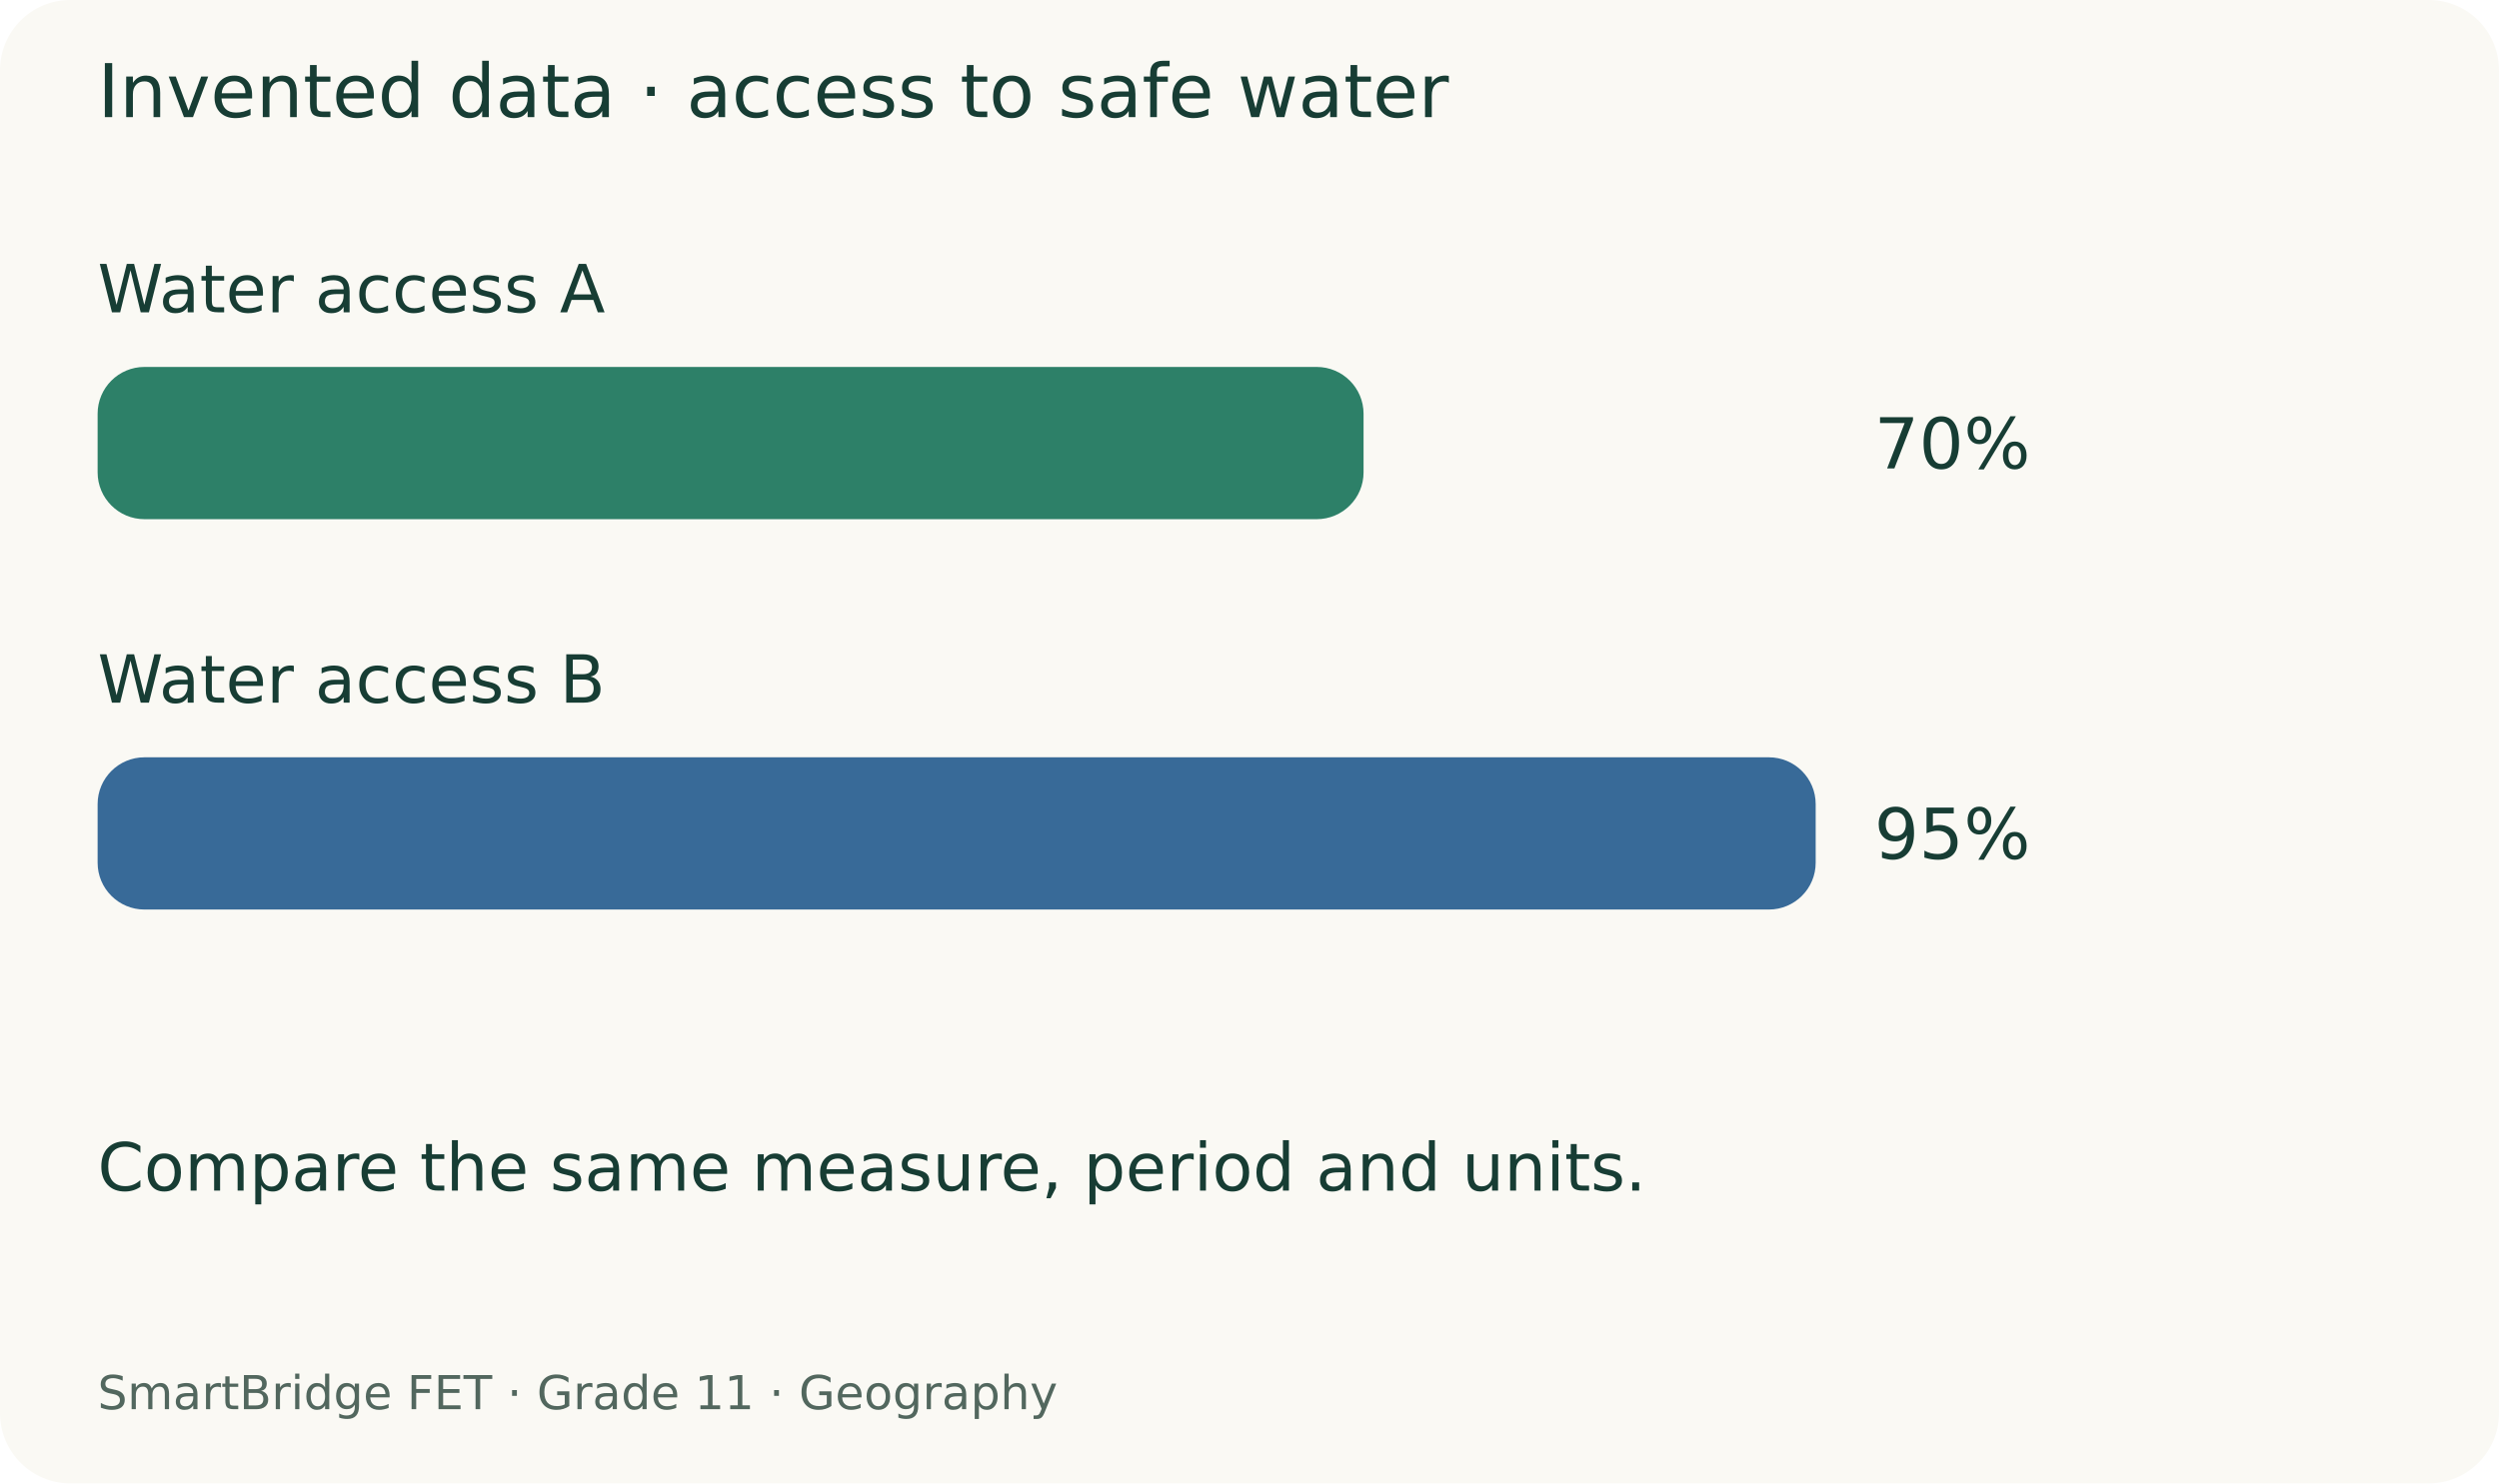
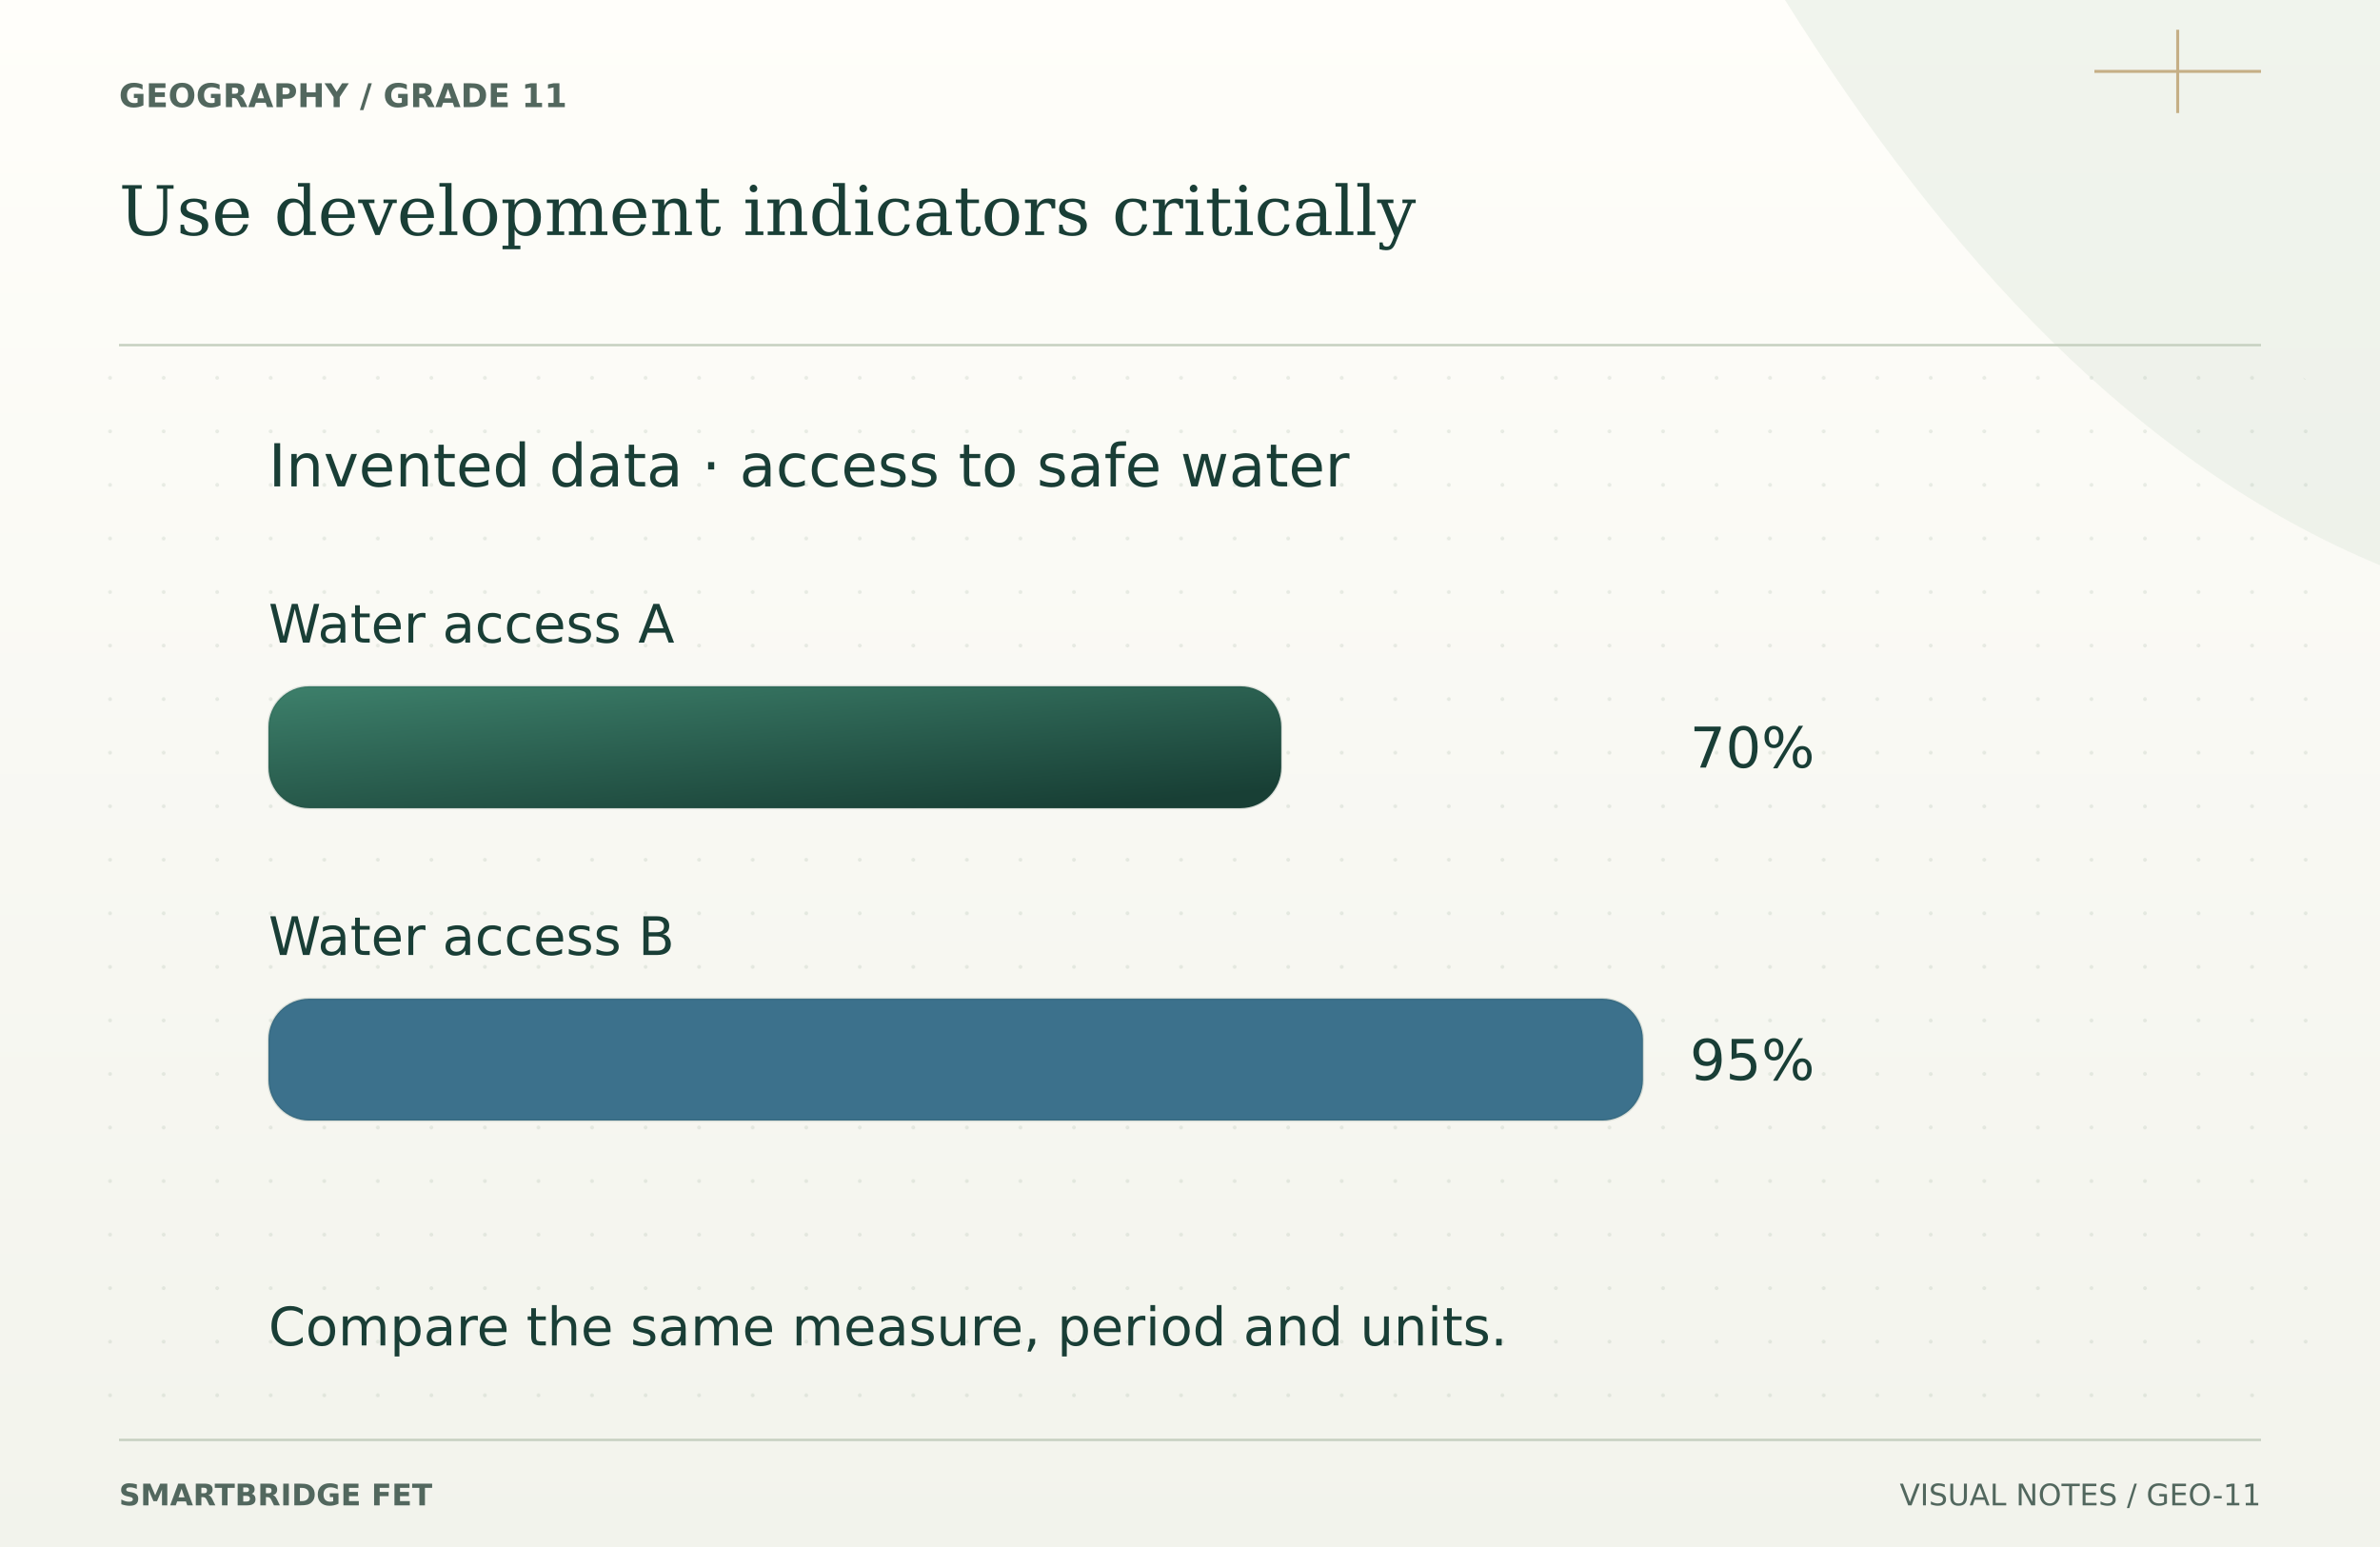
- <svg xmlns="http://www.w3.org/2000/svg" viewBox="0 0 640 380" role="img" aria-labelledby="title desc">
-   <rect width="640" height="380" rx="18" fill="#faf9f4" />
+ <svg xmlns="http://www.w3.org/2000/svg" width="1600" height="1040" viewBox="0 0 800 520" role="img" aria-labelledby="title desc">
+   <defs>
+     <linearGradient id="paper" x2="0" y2="1">
+       <stop stop-color="#fffefa" />
+       <stop offset="1" stop-color="#f2f3ec" />
+     </linearGradient>
+     <linearGradient id="forest" x2=".8" y2="1">
+       <stop stop-color="#3d806b" />
+       <stop offset="1" stop-color="#183f35" />
+     </linearGradient>
+     <linearGradient id="sage" x2=".8" y2="1">
+       <stop stop-color="#f0f5ee" />
+       <stop offset="1" stop-color="#e0eadd" />
+     </linearGradient>
+     <linearGradient id="brass" x2="1" y2="1">
+       <stop stop-color="#c7a36a" />
+       <stop offset="1" stop-color="#98703b" />
+     </linearGradient>
+     <linearGradient id="cell" x2="1" y2="1">
+       <stop stop-color="#d7e6bf" />
+       <stop offset="1" stop-color="#9cb887" />
+     </linearGradient>
+     <linearGradient id="vacuole" x2="1" y2="1">
+       <stop stop-color="#e7f3ed" />
+       <stop offset="1" stop-color="#b7d6df" />
+     </linearGradient>
+     <radialGradient id="nucleus" cx=".3" cy=".25">
+       <stop stop-color="#e0d7ec" />
+       <stop offset="1" stop-color="#a596bd" />
+     </radialGradient>
+     <radialGradient id="sun">
+       <stop stop-color="#faf0c6" />
+       <stop offset="1" stop-color="#e6c77c" />
+     </radialGradient>
+     <linearGradient id="leaf" x2="1" y2="1">
+       <stop stop-color="#9dbb74" />
+       <stop offset=".6" stop-color="#5f9361" />
+       <stop offset="1" stop-color="#35694f" />
+     </linearGradient>
+     <pattern id="dots" width="18" height="18" patternUnits="userSpaceOnUse">
+       <circle cx="1" cy="1" r=".65" fill="#8fa491" opacity=".18" />
+     </pattern>
+   </defs>
+   <rect width="800" height="520" rx="0" fill="url(#paper)" />
+   <path d="M600 0H800V190C718 156 654 86 600 0Z" fill="#e4ebe1" opacity=".55" />
+   <rect x="20" y="122" width="760" height="350" rx="18" fill="url(#dots)" />
  <g font-family="DejaVu Sans,Arial,sans-serif">
-     <text x="25" y="30" font-size="19" fill="#173d34" text-anchor="start" font-weight="normal">Invented data · access to safe water</text>
-     <text x="25" y="80" font-size="17" fill="#173d34" text-anchor="start" font-weight="normal">Water access A</text>
-     <rect x="25" y="94" width="324.211" height="39" rx="12" fill="#2d8068" />
-     <text x="480" y="120" font-size="18" fill="#173d34" text-anchor="start" font-weight="normal">70%</text>
-     <text x="25" y="180" font-size="17" fill="#173d34" text-anchor="start" font-weight="normal">Water access B</text>
-     <rect x="25" y="194" width="440.0" height="39" rx="12" fill="#386a98" />
-     <text x="480" y="220" font-size="18" fill="#173d34" text-anchor="start" font-weight="normal">95%</text>
-     <text x="25" y="305" font-size="17" fill="#173d34" text-anchor="start" font-weight="normal">Compare the same measure, period and units.</text>
-     <text x="25" y="361" font-size="12" fill="#52675e" text-anchor="start" font-weight="normal">SmartBridge FET · Grade 11 · Geography</text>
+     <text x="40" y="36" font-size="11" fill="#52675e" text-anchor="start" font-weight="bold">GEOGRAPHY  /  GRADE 11</text>
+     <path d="M704 24H760M732 10V38" stroke="#ae8a50" stroke-width="1" opacity=".65" />
+     <g font-family="Georgia,DejaVu Serif,serif">
+       <text x="40" y="79" font-size="23" fill="#193e36" text-anchor="start" font-weight="normal">Use development indicators critically</text>
+     </g>
+     <path d="M40 116H760" stroke="#c6d0c0" stroke-width=".8" />
+     <g transform="translate(64 132) scale(1.05)">
+       <text x="25" y="30" font-size="19" fill="#193e36" text-anchor="start" font-weight="normal">Invented data · access to safe water</text>
+       <text x="25" y="80" font-size="17" fill="#193e36" text-anchor="start" font-weight="normal">Water access A</text>
+       <rect x="25" y="94" width="324.211" height="39" rx="13" fill="url(#forest)" stroke="#193e36" stroke-opacity=".13" stroke-width=".8" />
+       <text x="480" y="120" font-size="18" fill="#193e36" text-anchor="start" font-weight="normal">70%</text>
+       <text x="25" y="180" font-size="17" fill="#193e36" text-anchor="start" font-weight="normal">Water access B</text>
+       <rect x="25" y="194" width="440.0" height="39" rx="13" fill="#3c718c" stroke="#193e36" stroke-opacity=".13" stroke-width=".8" />
+       <text x="480" y="220" font-size="18" fill="#193e36" text-anchor="start" font-weight="normal">95%</text>
+       <text x="25" y="305" font-size="17" fill="#193e36" text-anchor="start" font-weight="normal">Compare the same measure, period and units.</text>
+     </g>
+     <path d="M40 484H760" stroke="#c6d0c0" stroke-width=".8" />
+     <text x="40" y="506" font-size="10" fill="#52675e" text-anchor="start" font-weight="bold">SMARTBRIDGE FET</text>
+     <text x="760" y="506" font-size="10" fill="#52675e" text-anchor="end" font-weight="normal">VISUAL NOTES  /  GEO-11</text>
  </g>
</svg>
